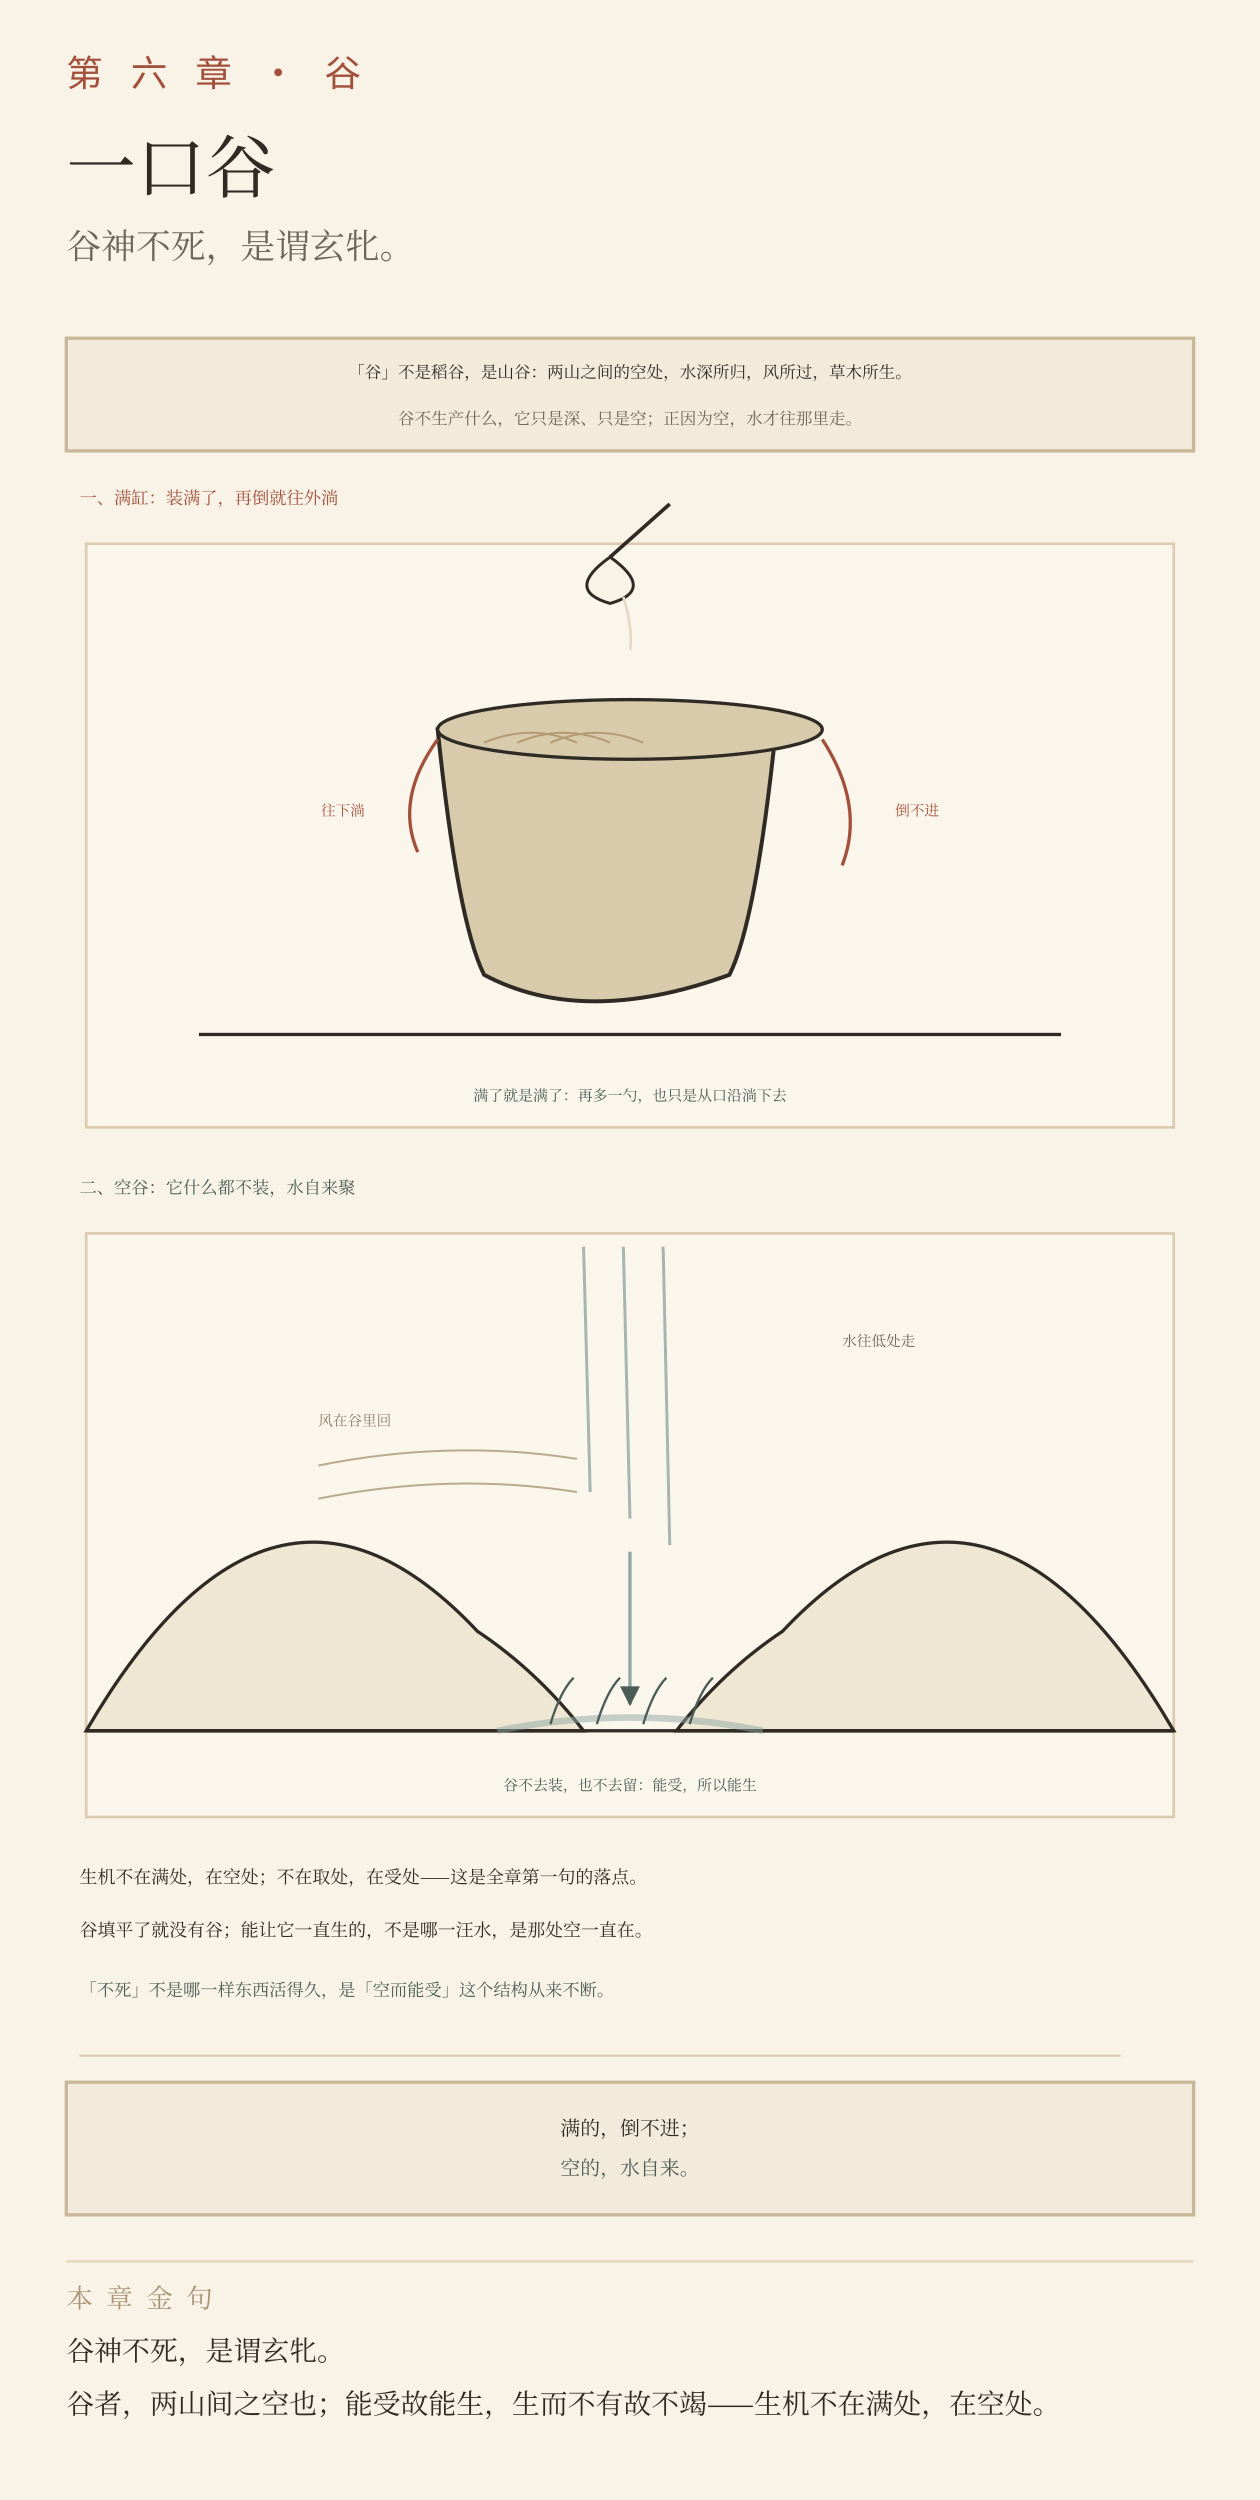
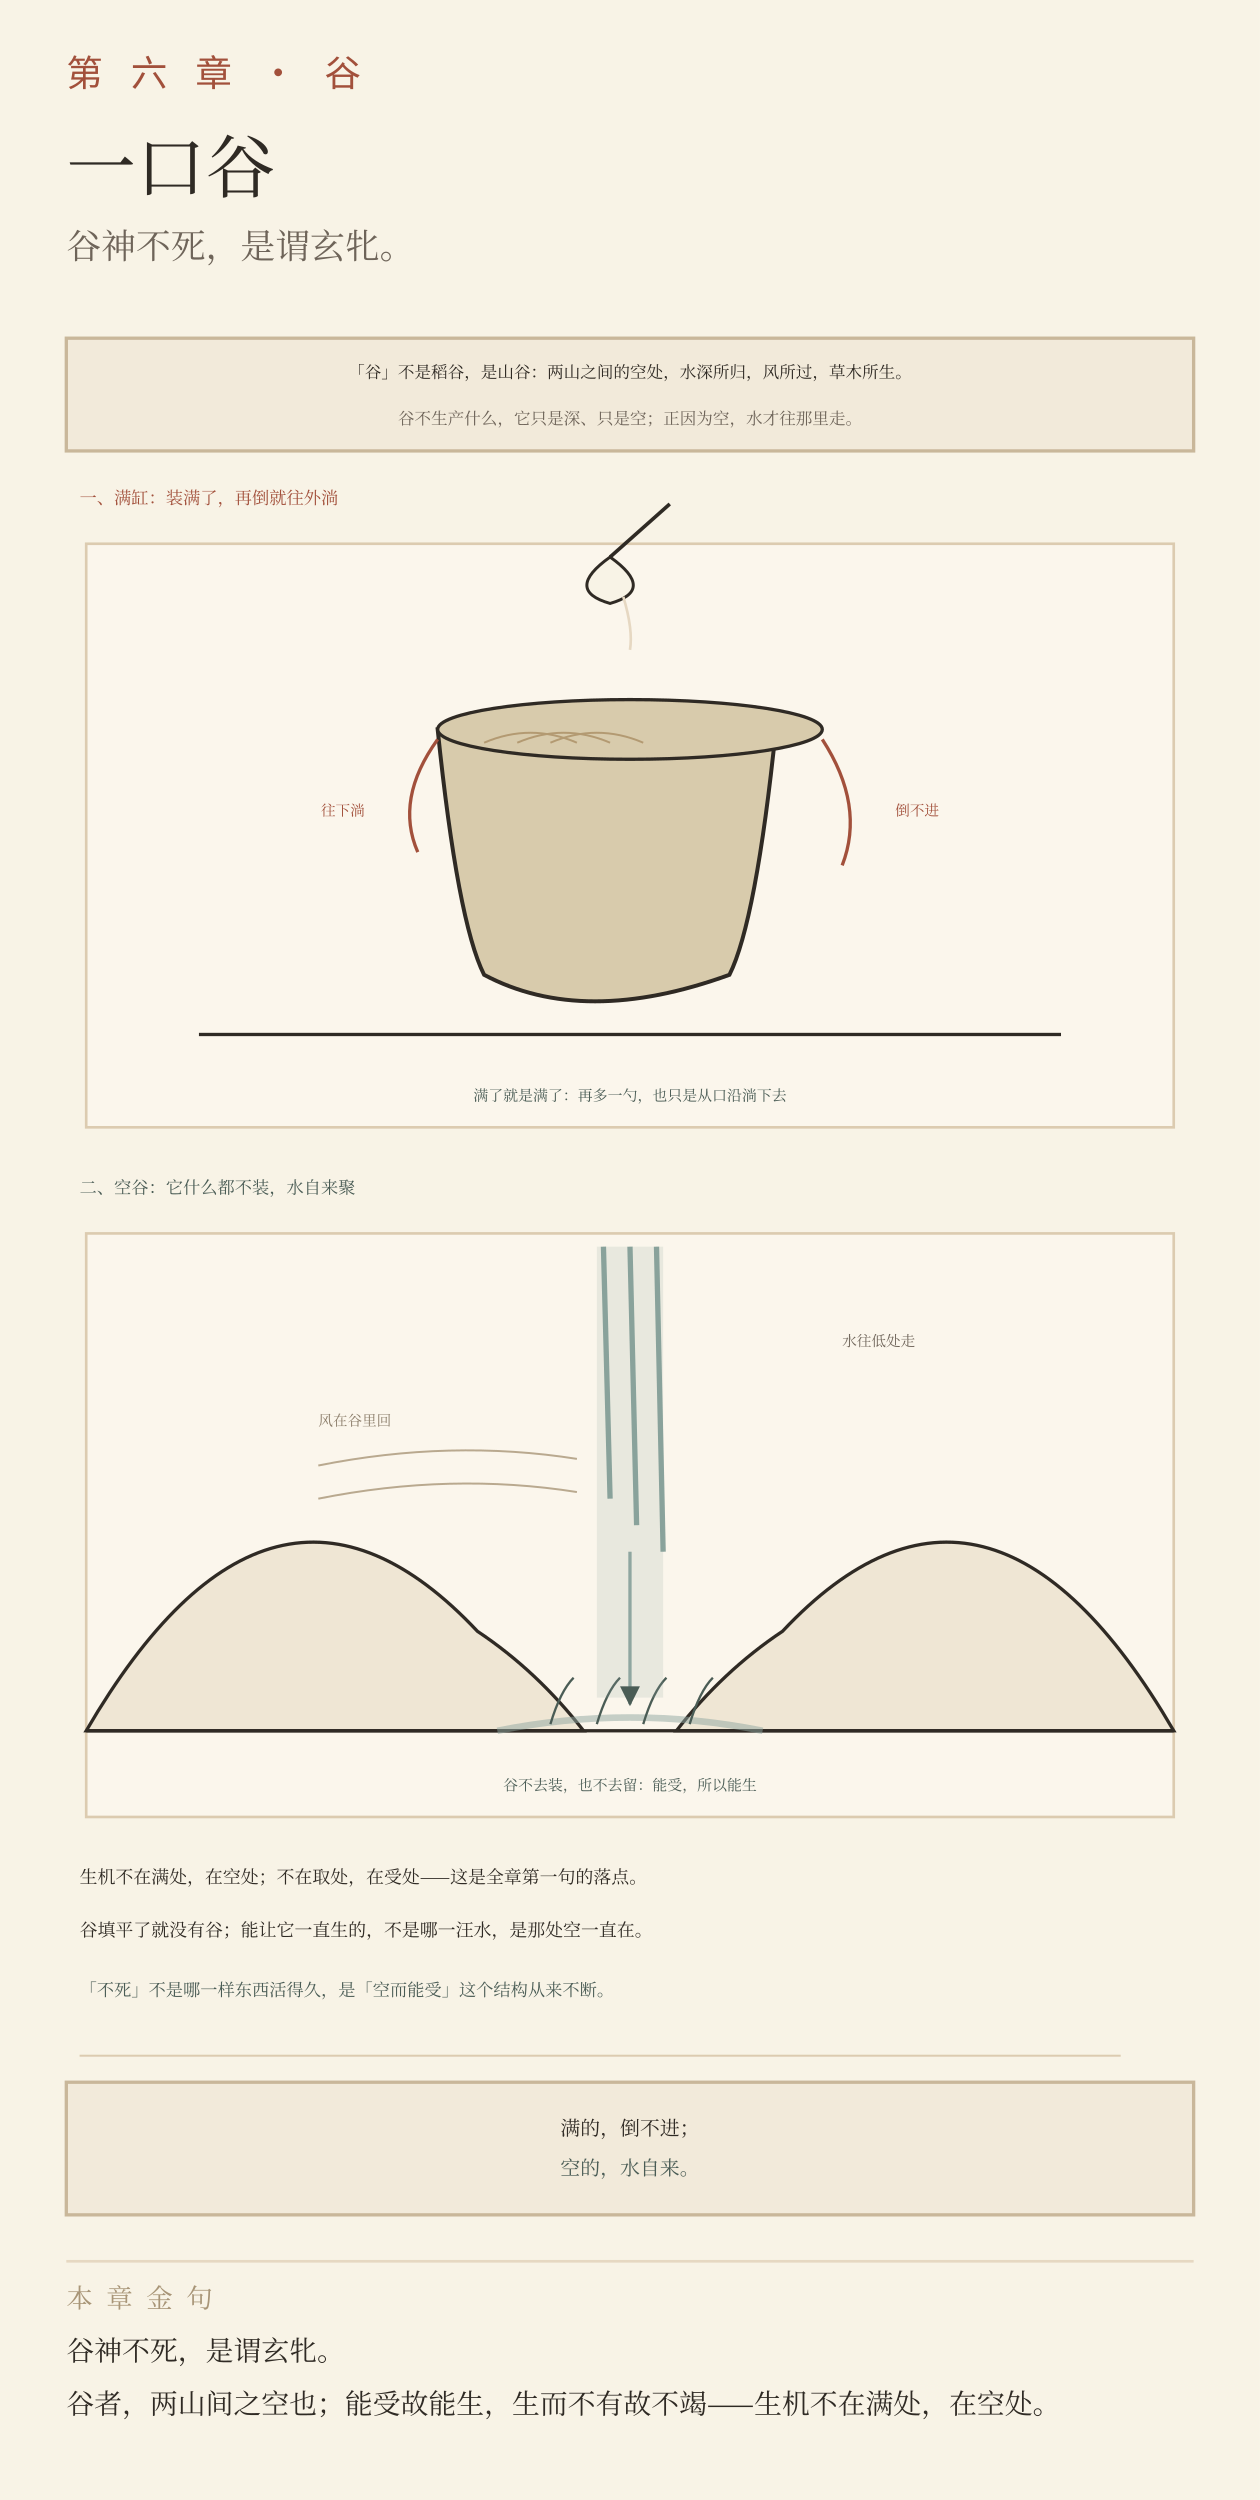
<svg xmlns="http://www.w3.org/2000/svg" viewBox="0 0 380 754" role="img" aria-label="生机不在满处，在空处：满缸不受，空谷能受" font-family="'Noto Serif CJK SC','Noto Serif SC','Songti SC',serif">
  <defs>
    <marker id="arr" viewBox="0 0 10 10" refX="9" refY="5" markerWidth="6" markerHeight="6" orient="auto">
      <path d="M0 0 L10 5 L0 10 z" fill="#6E6459" />
    </marker>
    <marker id="arr2" viewBox="0 0 10 10" refX="9" refY="5" markerWidth="6" markerHeight="6" orient="auto">
      <path d="M0 0 L10 5 L0 10 z" fill="#4A5C55" />
    </marker>
    <marker id="arrL" viewBox="0 0 10 10" refX="1" refY="5" markerWidth="6" markerHeight="6" orient="auto">
      <path d="M10 0 L0 5 L10 10 z" fill="#4A5C55" />
    </marker>
    <marker id="arrS" viewBox="0 0 10 10" refX="9" refY="5" markerWidth="6" markerHeight="6" orient="auto">
      <path d="M0 0 L10 5 L0 10 z" fill="#A2503B" />
    </marker>
  </defs>
  <rect x="0" y="0" width="380" height="754" fill="#F8F3E6" />
  <text x="20" y="26" font-size="11" fill="#A2503B" font-family="'Noto Sans CJK SC','Noto Sans SC',sans-serif" letter-spacing="3">第 六 章 · 谷</text>
  <text x="20" y="58" font-size="21" fill="#2F2A24">一口谷</text>
  <text x="20" y="78" font-size="10.5" fill="#6E6459">谷神不死，是谓玄牝。</text>
  <rect x="20" y="102" width="340" height="34" fill="#F2EADA" stroke="#C9B79A" stroke-width="1.0" />
  <text x="190" y="114" font-size="5.0" fill="#2F2A24" text-anchor="middle">「谷」不是稻谷，是山谷：两山之间的空处，水深所归，风所过，草木所生。</text>
  <text x="190" y="128" font-size="5.0" fill="#6E6459" text-anchor="middle">谷不生产什么，它只是深、只是空；正因为空，水才往那里走。</text>
  <text x="24" y="152" font-size="5.2" fill="#A2503B">一、满缸：装满了，再倒就往外淌</text>
  <rect x="26" y="164" width="328" height="176" fill="#FBF6EC" stroke="#DCCBB0" stroke-width="0.8" />
  <line x1="60" y1="312" x2="320" y2="312" stroke="#2F2A24" stroke-width="1" />
  <path d="M132,220 q6,58 14,74 q30,16 74,0 q8,-16 14,-74 z" fill="#D8CBAC" stroke="#2F2A24" stroke-width="1.2" />
  <ellipse cx="190" cy="220" rx="58" ry="9" fill="#D8CBAC" stroke="#2F2A24" stroke-width="1" />
  <path d="M146,224 q14,-6 28,0" fill="none" stroke="#B39A72" stroke-width="0.6" />
  <path d="M156,224 q14,-6 28,0" fill="none" stroke="#B39A72" stroke-width="0.6" />
  <path d="M166,224 q14,-6 28,0" fill="none" stroke="#B39A72" stroke-width="0.6" />
  <path d="M248,223 q13,20 6,38" fill="none" stroke="#A2503B" stroke-width="1.0" />
  <path d="M132,223 q-13,18 -6,34" fill="none" stroke="#A2503B" stroke-width="1.0" />
  <text x="270" y="246" font-size="4.4" fill="#A2503B">倒不进</text>
  <text x="110" y="246" font-size="4.4" fill="#A2503B" text-anchor="end">往下淌</text>
  <path d="M184,168 q-14,10 0,14 q14,-4 0,-14 z" fill="#F8F3E6" stroke="#2F2A24" stroke-width="0.9" />
  <line x1="184" y1="168" x2="202" y2="152" stroke="#2F2A24" stroke-width="1.1" />
  <path d="M188,180 q3,10 2,16" fill="none" stroke="#E6D8C2" stroke-width="0.8" />
  <text x="190" y="332" font-size="4.5" fill="#4A5C55" text-anchor="middle">满了就是满了：再多一勺，也只是从口沿淌下去</text>
  <text x="24" y="360" font-size="5.2" fill="#4A5C55">二、空谷：它什么都不装，水自来聚</text>
  <rect x="26" y="372" width="328" height="176" fill="#FBF6EC" stroke="#DCCBB0" stroke-width="0.8" />
  <path d="M26,522 q56,-96 118,-30 q18,12 32,30 z" fill="#EFE6D4" stroke="#2F2A24" stroke-width="1.0" />
  <path d="M354,522 q-56,-96 -118,-30 q-18,12 -32,30 z" fill="#EFE6D4" stroke="#2F2A24" stroke-width="1.0" />
  <line x1="26" y1="522" x2="354" y2="522" stroke="#2F2A24" stroke-width="1" />
  <path d="M150,522 q40,-8 80,0" fill="none" stroke="#8FA6A0" stroke-width="2.0" opacity="0.5" />
  <path d="M166,520 q3,-10 7,-14" fill="none" stroke="#4A5C55" stroke-width="0.7" />
  <path d="M180,520 q3,-10 7,-14" fill="none" stroke="#4A5C55" stroke-width="0.7" />
  <path d="M194,520 q3,-10 7,-14" fill="none" stroke="#4A5C55" stroke-width="0.7" />
  <path d="M208,520 q3,-10 7,-14" fill="none" stroke="#4A5C55" stroke-width="0.7" />
-   <line x1="176" y1="376" x2="178" y2="450" stroke="#8FA6A0" stroke-width="0.9" opacity="0.8" />
-   <line x1="188" y1="376" x2="190" y2="458" stroke="#8FA6A0" stroke-width="0.9" opacity="0.8" />
-   <line x1="200" y1="376" x2="202" y2="466" stroke="#8FA6A0" stroke-width="0.9" opacity="0.8" />
+   <rect x="180" y="376" width="20" height="136" fill="#8FA6A0" opacity="0.18" />
+   <line x1="182" y1="376" x2="184" y2="452" stroke="#7E9A93" stroke-width="1.6" opacity="0.9" />
+   <line x1="190" y1="376" x2="192" y2="460" stroke="#7E9A93" stroke-width="1.6" opacity="0.9" />
+   <line x1="198" y1="376" x2="200" y2="468" stroke="#7E9A93" stroke-width="1.6" opacity="0.9" />
  <line x1="190" y1="468" x2="190" y2="514" stroke="#8FA6A0" stroke-width="1.0" marker-end="url(#arr2)" />
  <text x="254" y="406" font-size="4.4" fill="#6E6459">水往低处走</text>
  <path d="M96,442 q40,-8 78,-2" fill="none" stroke="#B9A98F" stroke-width="0.6" />
  <path d="M96,452 q40,-8 78,-2" fill="none" stroke="#B9A98F" stroke-width="0.6" />
  <text x="96" y="430" font-size="4.4" fill="#8A7C69">风在谷里回</text>
  <text x="190" y="540" font-size="4.5" fill="#4A5C55" text-anchor="middle">谷不去装，也不去留：能受，所以能生</text>
  <text x="24" y="568" font-size="5.4" fill="#2F2A24">生机不在满处，在空处；不在取处，在受处——这是全章第一句的落点。</text>
  <text x="24" y="584" font-size="5.4" fill="#2F2A24">谷填平了就没有谷；能让它一直生的，不是哪一汪水，是那处空一直在。</text>
  <text x="24" y="602" font-size="5.2" fill="#4A5C55">「不死」不是哪一样东西活得久，是「空而能受」这个结构从来不断。</text>
  <line x1="24" y1="620" x2="338" y2="620" stroke="#DCCBB0" stroke-width="0.6" />
  <rect x="20" y="628" width="340" height="40" fill="#F2EADA" stroke="#C9B79A" stroke-width="1.0" />
  <text x="190" y="644" font-size="6.0" fill="#2F2A24" text-anchor="middle">满的，倒不进；</text>
  <text x="190" y="656" font-size="6.0" fill="#4A5C55" text-anchor="middle">空的，水自来。</text>
  <line x1="20" y1="682" x2="360" y2="682" stroke="#E6D8C2" stroke-width="0.8" />
  <text x="20" y="696" font-size="8.0" fill="#A89577" letter-spacing="1">本 章 金 句</text>
  <text x="20" y="712" font-size="8.4" fill="#2F2A24">谷神不死，是谓玄牝。</text>
  <text x="20" y="728" font-size="8.4" fill="#2F2A24">谷者，两山间之空也；能受故能生，生而不有故不竭——生机不在满处，在空处。</text>
</svg>
